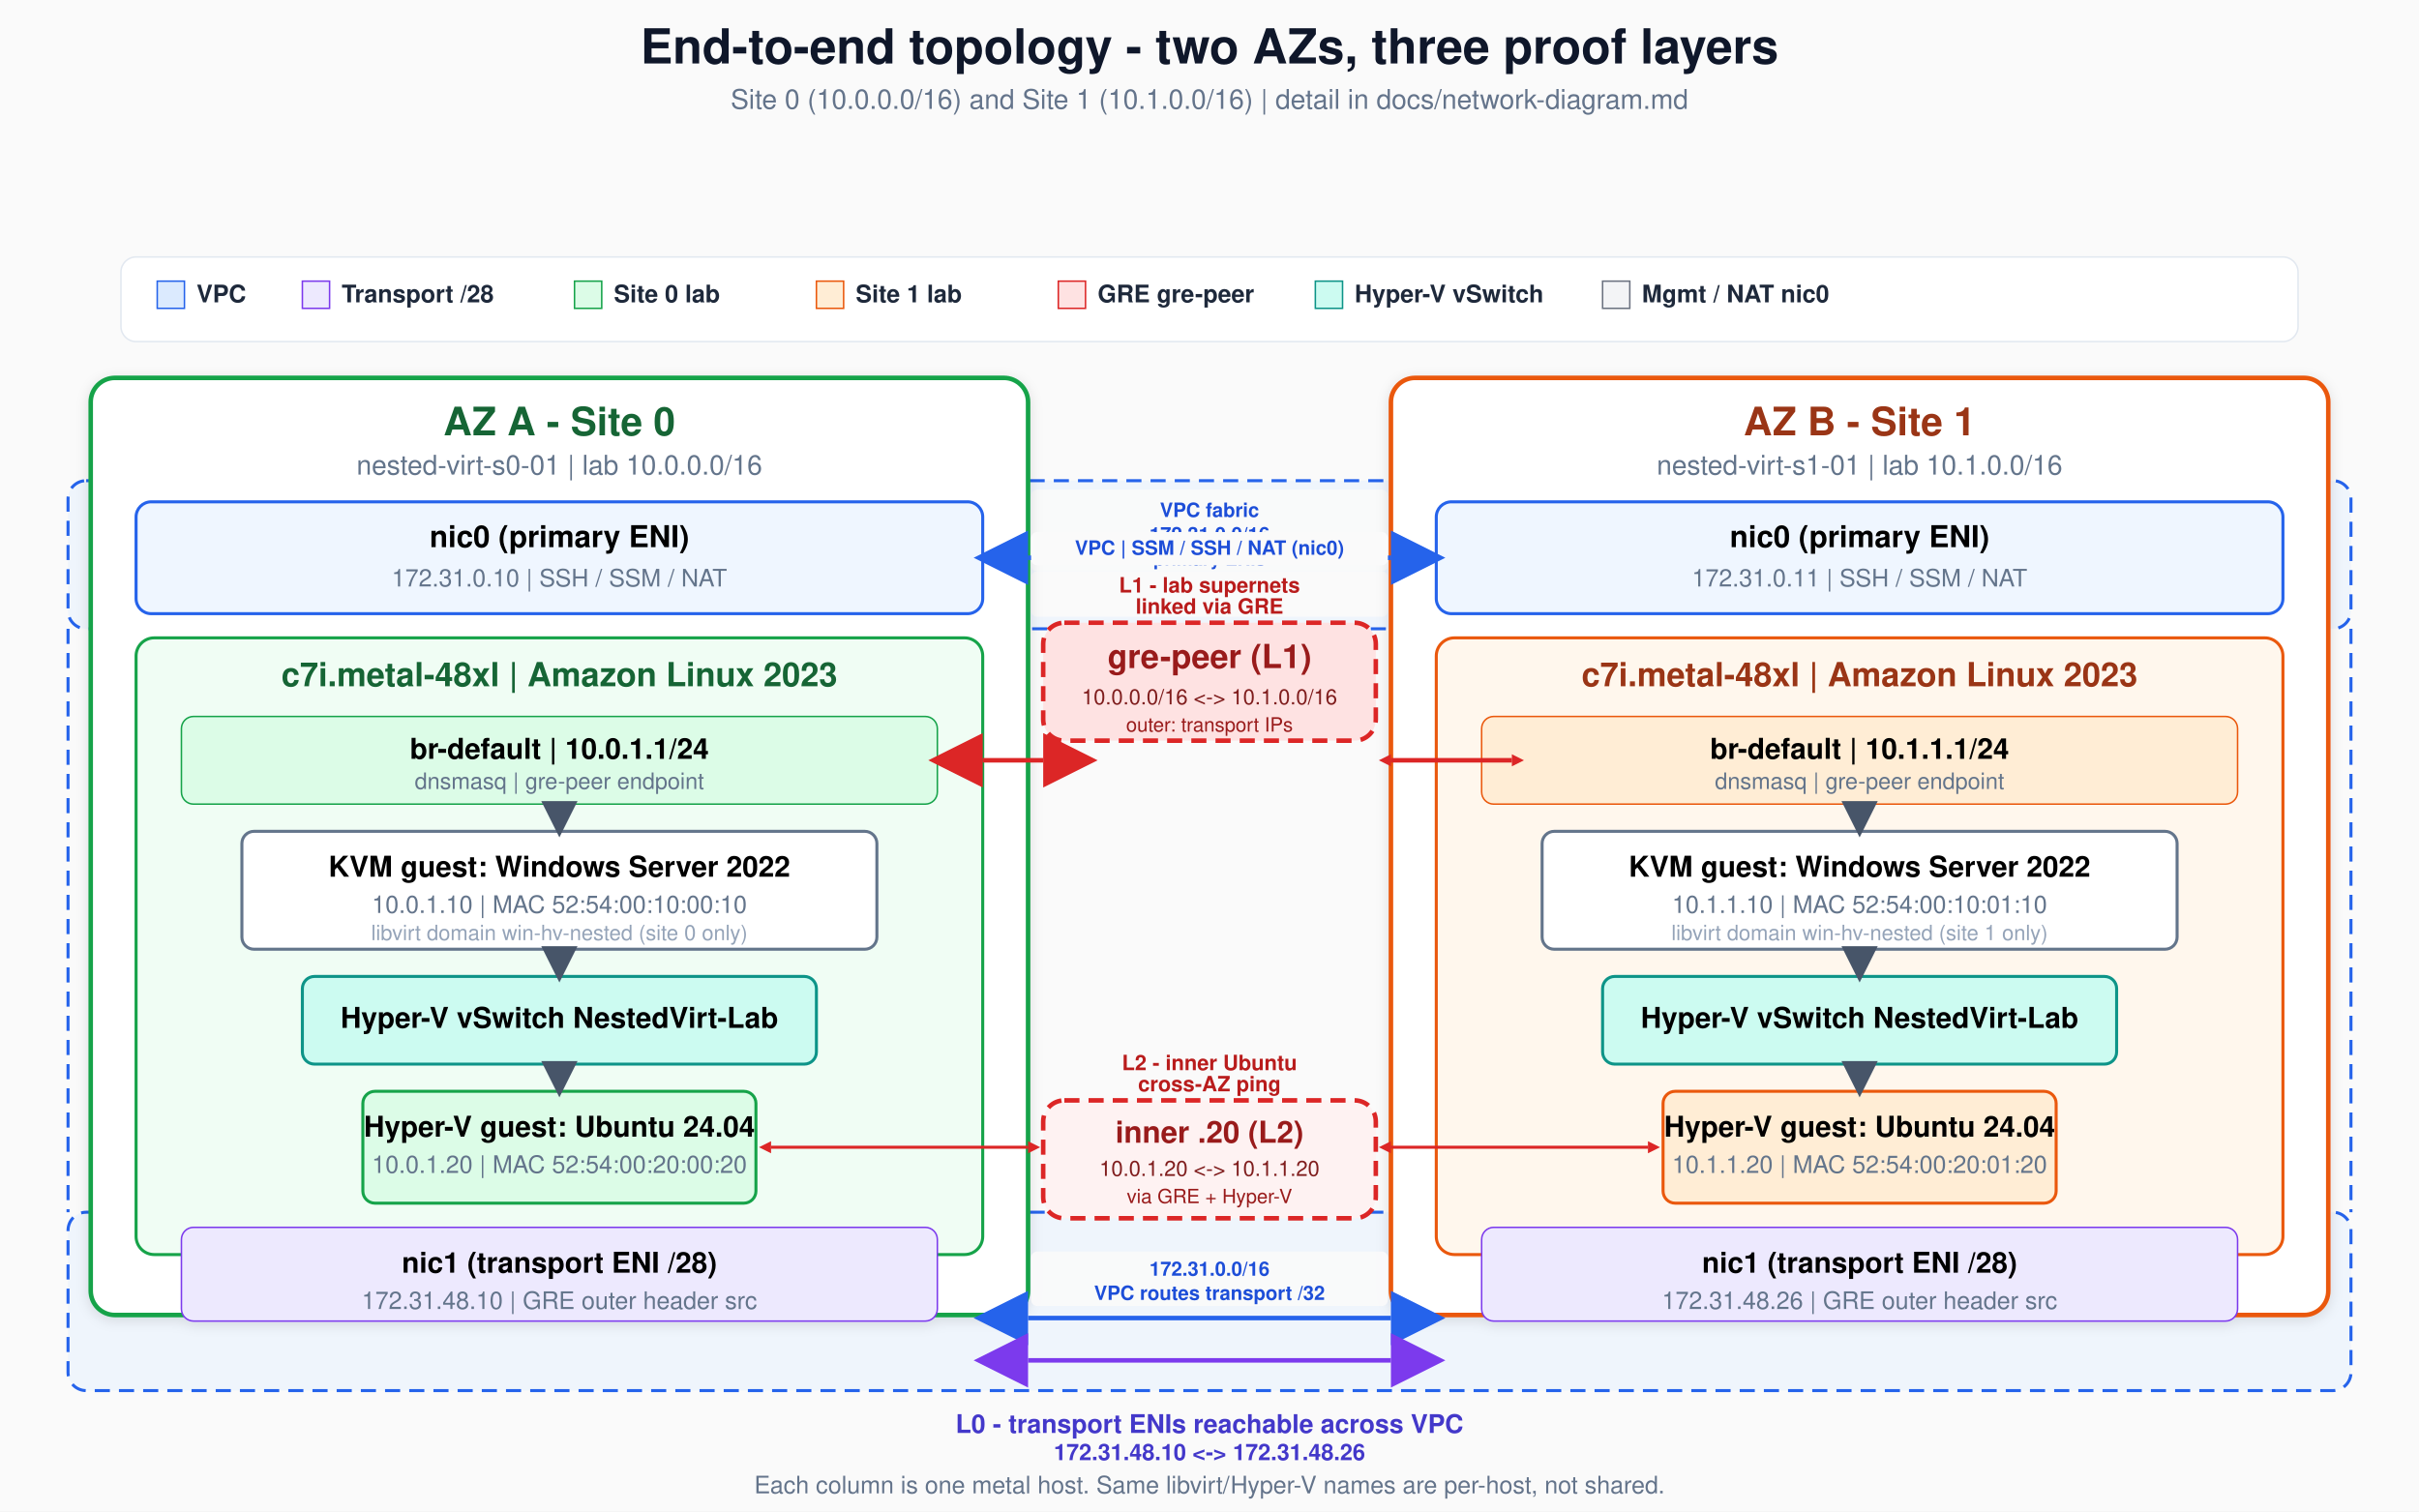
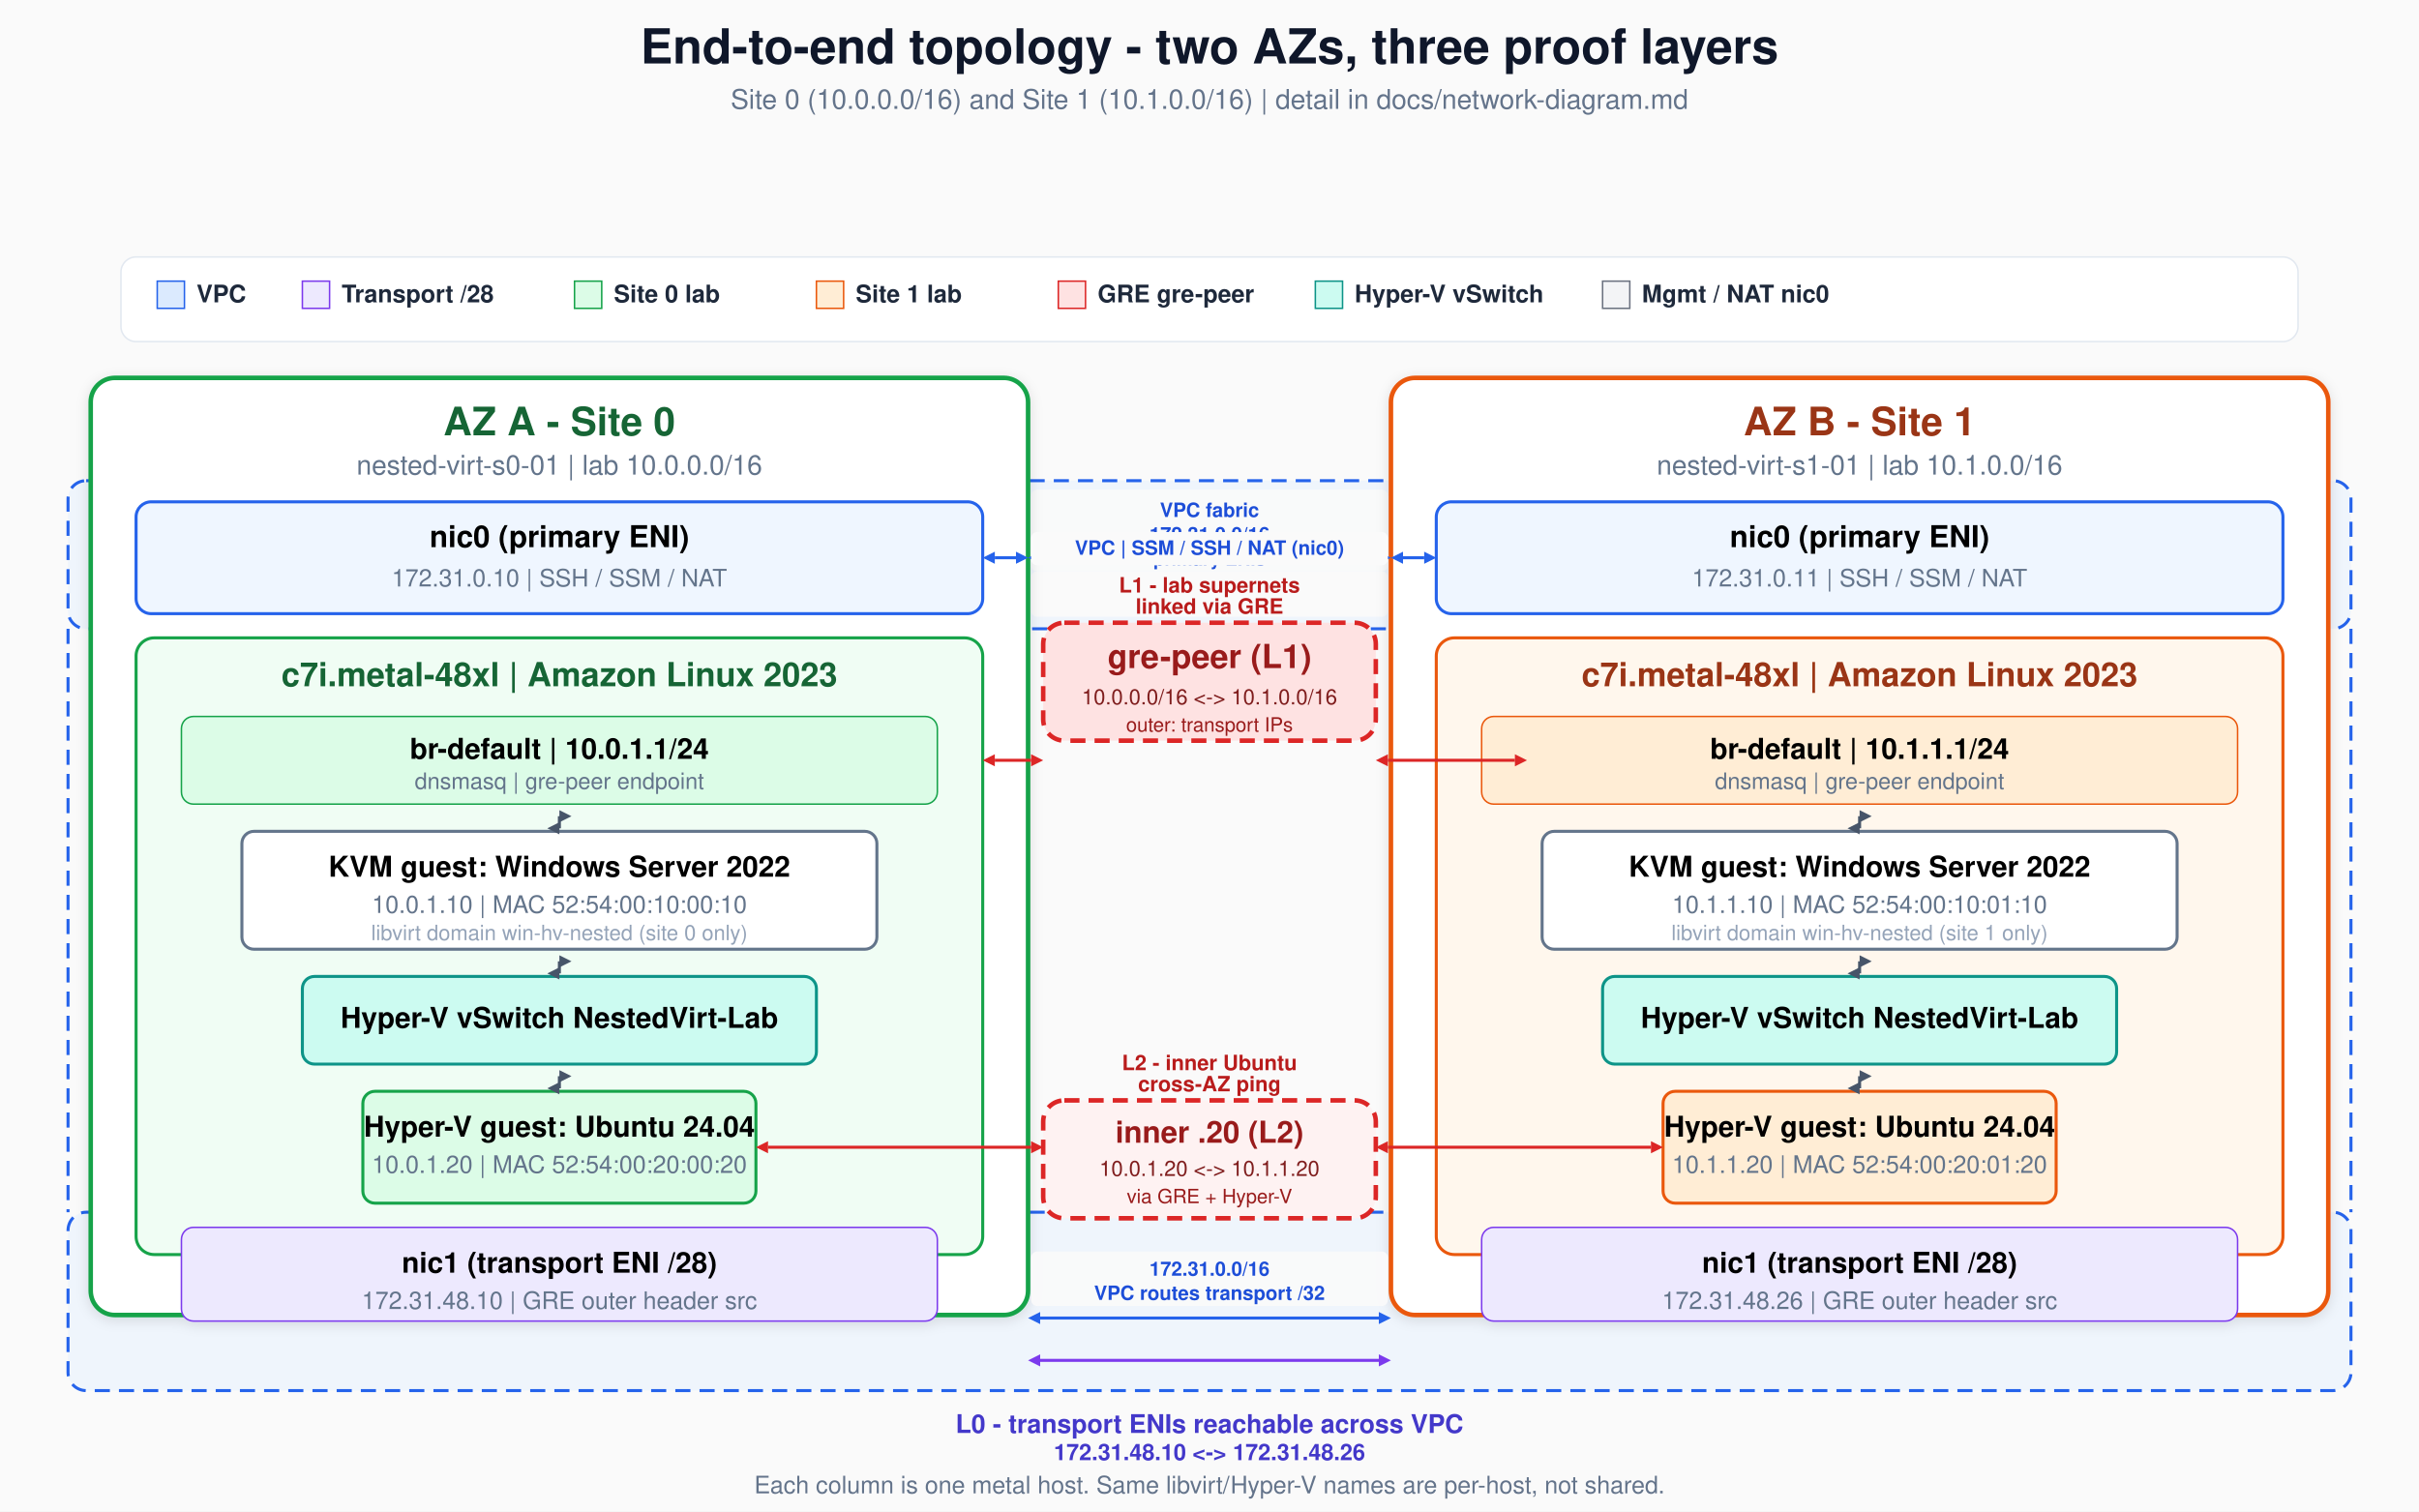
<svg xmlns="http://www.w3.org/2000/svg" viewBox="0 0 1600 1000" font-family="Segoe UI, Helvetica, Arial, sans-serif">
  <defs>
-     <marker id="arrow" markerWidth="12" markerHeight="12" refX="10" refY="6" orient="auto">
-       <path d="M0,0 L12,6 L0,12 Z" fill="#475569" />
+     <marker id="arrow-gray-border-up" markerWidth="8" markerHeight="8" refX="4" refY="8" orient="auto" markerUnits="userSpaceOnUse">
+       <path d="M0,8 L4,0 L8,8 Z" fill="#475569" />
    </marker>
-     <marker id="arrow-purple-right" markerWidth="12" markerHeight="12" refX="0" refY="6" orient="auto">
-       <path d="M0,0 L12,6 L0,12 Z" fill="#7c3aed" />
-     </marker>
-     <marker id="arrow-purple-left" markerWidth="12" markerHeight="12" refX="12" refY="6" orient="auto">
-       <path d="M12,0 L0,6 L12,12 Z" fill="#7c3aed" />
-     </marker>
-     <marker id="arrow-red-right" markerWidth="12" markerHeight="12" refX="0" refY="6" orient="auto">
-       <path d="M0,0 L12,6 L0,12 Z" fill="#dc2626" />
-     </marker>
-     <marker id="arrow-red-left" markerWidth="12" markerHeight="12" refX="12" refY="6" orient="auto">
-       <path d="M12,0 L0,6 L12,12 Z" fill="#dc2626" />
+     <marker id="arrow-gray-border-down" markerWidth="8" markerHeight="8" refX="4" refY="0" orient="auto" markerUnits="userSpaceOnUse">
+       <path d="M0,0 L4,8 L8,0 Z" fill="#475569" />
    </marker>
    <marker id="arrow-red-border-left" markerWidth="8" markerHeight="8" refX="8" refY="4" orient="auto" markerUnits="userSpaceOnUse">
      <path d="M8,0 L0,4 L8,8 Z" fill="#dc2626" />
    </marker>
    <marker id="arrow-red-border-right" markerWidth="8" markerHeight="8" refX="0" refY="4" orient="auto" markerUnits="userSpaceOnUse">
      <path d="M0,0 L8,4 L0,8 Z" fill="#dc2626" />
    </marker>
-     <marker id="arrow-blue-right" markerWidth="12" markerHeight="12" refX="0" refY="6" orient="auto">
-       <path d="M0,0 L12,6 L0,12 Z" fill="#2563eb" />
+     <marker id="arrow-blue-border-left" markerWidth="8" markerHeight="8" refX="8" refY="4" orient="auto" markerUnits="userSpaceOnUse">
+       <path d="M8,0 L0,4 L8,8 Z" fill="#2563eb" />
    </marker>
-     <marker id="arrow-blue-left" markerWidth="12" markerHeight="12" refX="12" refY="6" orient="auto">
-       <path d="M12,0 L0,6 L12,12 Z" fill="#2563eb" />
+     <marker id="arrow-blue-border-right" markerWidth="8" markerHeight="8" refX="0" refY="4" orient="auto" markerUnits="userSpaceOnUse">
+       <path d="M0,0 L8,4 L0,8 Z" fill="#2563eb" />
+     </marker>
+     <marker id="arrow-purple-border-left" markerWidth="8" markerHeight="8" refX="8" refY="4" orient="auto" markerUnits="userSpaceOnUse">
+       <path d="M8,0 L0,4 L8,8 Z" fill="#7c3aed" />
+     </marker>
+     <marker id="arrow-purple-border-right" markerWidth="8" markerHeight="8" refX="0" refY="4" orient="auto" markerUnits="userSpaceOnUse">
+       <path d="M0,0 L8,4 L0,8 Z" fill="#7c3aed" />
    </marker>
    <filter id="shadow" x="-2%" y="-2%" width="104%" height="104%">
      <feDropShadow dx="0" dy="2" stdDeviation="4" flood-opacity="0.12" />
    </filter>
  </defs>
  <rect width="1600" height="1000" fill="#fafafa" />
  <text x="800" y="42" text-anchor="middle" font-size="32" font-weight="700" fill="#0f172a">End-to-end topology - two AZs, three proof layers</text>
  <text x="800" y="72" text-anchor="middle" font-size="18" fill="#64748b">Site 0 (10.0.0.0/16) and Site 1 (10.1.0.0/16) | detail in docs/network-diagram.md</text>
  <g transform="translate(80,170)">
    <rect x="0" y="0" width="1440" height="56" rx="10" fill="#ffffff" stroke="#e2e8f0" />
    <g font-size="16" font-weight="600">
      <rect x="24" y="16" width="18" height="18" fill="#dbeafe" stroke="#2563eb" />
      <text x="50" y="30" fill="#1e293b">VPC</text>
      <rect x="120" y="16" width="18" height="18" fill="#ede9fe" stroke="#7c3aed" />
      <text x="146" y="30" fill="#1e293b">Transport /28</text>
      <rect x="300" y="16" width="18" height="18" fill="#dcfce7" stroke="#16a34a" />
      <text x="326" y="30" fill="#1e293b">Site 0 lab</text>
      <rect x="460" y="16" width="18" height="18" fill="#ffedd5" stroke="#ea580c" />
      <text x="486" y="30" fill="#1e293b">Site 1 lab</text>
      <rect x="620" y="16" width="18" height="18" fill="#fee2e2" stroke="#dc2626" />
      <text x="646" y="30" fill="#1e293b">GRE gre-peer</text>
      <rect x="790" y="16" width="18" height="18" fill="#ccfbf1" stroke="#0d9488" />
      <text x="816" y="30" fill="#1e293b">Hyper-V vSwitch</text>
      <rect x="980" y="16" width="18" height="18" fill="#f3f4f6" stroke="#6b7280" />
      <text x="1006" y="30" fill="#1e293b">Mgmt / NAT nic0</text>
    </g>
  </g>
  <rect x="45" y="318" width="1510" height="98" rx="12" fill="#dbeafe" fill-opacity="0.35" stroke="#2563eb" stroke-width="2" stroke-dasharray="10 6" />
  <rect x="45" y="802" width="1510" height="118" rx="12" fill="#dbeafe" fill-opacity="0.35" stroke="#2563eb" stroke-width="2" stroke-dasharray="10 6" />
  <line x1="45" y1="416" x2="45" y2="802" stroke="#2563eb" stroke-width="2" stroke-dasharray="10 6" />
  <line x1="1555" y1="416" x2="1555" y2="802" stroke="#2563eb" stroke-width="2" stroke-dasharray="10 6" />
  <rect x="682" y="324" width="236" height="54" rx="4" fill="#fafafa" fill-opacity="0.95" />
  <text x="800" y="342" text-anchor="middle" font-size="13" font-weight="700" fill="#1d4ed8">VPC fabric</text>
  <text x="800" y="358" text-anchor="middle" font-size="13" font-weight="700" fill="#1d4ed8">172.31.0.0/16</text>
  <text x="800" y="374" text-anchor="middle" font-size="12" font-weight="600" fill="#1d4ed8">primary ENIs</text>
  <text x="800" y="388" text-anchor="middle" font-size="12" font-weight="600" fill="#1d4ed8">transport ENIs</text>
  <rect x="682" y="378" width="236" height="30" rx="4" fill="#fafafa" />
  <text x="800" y="392" text-anchor="middle" font-size="14" font-weight="700" fill="#b91c1c">L1 - lab supernets</text>
  <text x="800" y="406" text-anchor="middle" font-size="14" font-weight="700" fill="#b91c1c">linked via GRE</text>
  <g transform="translate(690, 412)">
    <rect x="0" y="0" width="220" height="78" rx="14" fill="#fee2e2" stroke="#dc2626" stroke-width="3" stroke-dasharray="10 6" />
    <text x="110" y="30" text-anchor="middle" font-size="22" font-weight="700" fill="#991b1b">gre-peer (L1)</text>
    <text x="110" y="54" text-anchor="middle" font-size="14" fill="#7f1d1d">10.0.0.0/16 &lt;-&gt; 10.1.0.0/16</text>
    <text x="110" y="72" text-anchor="middle" font-size="13" fill="#991b1b">outer: transport IPs</text>
  </g>
  <rect x="682" y="694" width="236" height="30" rx="4" fill="#fafafa" />
  <text x="800" y="708" text-anchor="middle" font-size="14" font-weight="700" fill="#b91c1c">L2 - inner Ubuntu</text>
  <text x="800" y="722" text-anchor="middle" font-size="14" font-weight="700" fill="#b91c1c">cross-AZ ping</text>
  <g transform="translate(690, 728)">
    <rect x="0" y="0" width="220" height="78" rx="14" fill="#fef2f2" stroke="#dc2626" stroke-width="3" stroke-dasharray="10 6" />
    <text x="110" y="28" text-anchor="middle" font-size="20" font-weight="700" fill="#991b1b">inner .20 (L2)</text>
    <text x="110" y="50" text-anchor="middle" font-size="14" fill="#7f1d1d">10.0.1.20 &lt;-&gt; 10.1.1.20</text>
    <text x="110" y="68" text-anchor="middle" font-size="13" fill="#991b1b">via GRE + Hyper-V</text>
  </g>
  <g transform="translate(60,250)" filter="url(#shadow)">
    <rect x="0" y="0" width="620" height="620" rx="16" fill="#ffffff" stroke="#16a34a" stroke-width="3" />
    <text x="310" y="38" text-anchor="middle" font-size="26" font-weight="700" fill="#166534">AZ A - Site 0</text>
    <text x="310" y="64" text-anchor="middle" font-size="18" fill="#64748b">nested-virt-s0-01 | lab 10.0.0.0/16</text>
    <rect x="30" y="82" width="560" height="74" rx="10" fill="#eff6ff" stroke="#2563eb" stroke-width="2" />
    <text x="310" y="112" text-anchor="middle" font-size="20" font-weight="600">nic0 (primary ENI)</text>
    <text x="310" y="138" text-anchor="middle" font-size="16" fill="#64748b">172.31.0.10 | SSH / SSM / NAT</text>
    <rect x="30" y="172" width="560" height="408" rx="12" fill="#f0fdf4" stroke="#16a34a" stroke-width="2" />
    <text x="310" y="204" text-anchor="middle" font-size="22" font-weight="700" fill="#166534">c7i.metal-48xl | Amazon Linux 2023</text>
    <rect x="60" y="224" width="500" height="58" rx="8" fill="#dcfce7" stroke="#16a34a" />
    <text x="310" y="252" text-anchor="middle" font-size="19" font-weight="600">br-default | 10.0.1.1/24</text>
    <text x="310" y="272" text-anchor="middle" font-size="15" fill="#64748b">dnsmasq | gre-peer endpoint</text>
    <rect x="100" y="300" width="420" height="78" rx="8" fill="#ffffff" stroke="#64748b" stroke-width="2" />
    <text x="310" y="330" text-anchor="middle" font-size="19" font-weight="600">KVM guest: Windows Server 2022</text>
    <text x="310" y="354" text-anchor="middle" font-size="16" fill="#64748b">10.0.1.10 | MAC 52:54:00:10:00:10</text>
    <text x="310" y="372" text-anchor="middle" font-size="14" fill="#94a3b8">libvirt domain win-hv-nested (site 0 only)</text>
    <rect x="140" y="396" width="340" height="58" rx="8" fill="#ccfbf1" stroke="#0d9488" stroke-width="2" />
    <text x="310" y="430" text-anchor="middle" font-size="19" font-weight="600">Hyper-V vSwitch NestedVirt-Lab</text>
    <rect x="180" y="472" width="260" height="74" rx="8" fill="#dcfce7" stroke="#16a34a" stroke-width="2" />
    <text x="310" y="502" text-anchor="middle" font-size="19" font-weight="700">Hyper-V guest: Ubuntu 24.04</text>
    <text x="310" y="526" text-anchor="middle" font-size="16" fill="#64748b">10.0.1.20 | MAC 52:54:00:20:00:20</text>
    <rect x="60" y="562" width="500" height="62" rx="8" fill="#ede9fe" stroke="#7c3aed" />
    <text x="310" y="592" text-anchor="middle" font-size="19" font-weight="600">nic1 (transport ENI /28)</text>
    <text x="310" y="616" text-anchor="middle" font-size="16" fill="#64748b">172.31.48.10 | GRE outer header src</text>
-     <line x1="310" y1="282" x2="310" y2="300" stroke="#475569" stroke-width="2" marker-end="url(#arrow)" />
-     <line x1="310" y1="378" x2="310" y2="396" stroke="#475569" stroke-width="2" marker-end="url(#arrow)" />
-     <line x1="310" y1="454" x2="310" y2="472" stroke="#475569" stroke-width="2" marker-end="url(#arrow)" />
+     <line x1="310" y1="290" x2="310" y2="298" stroke="#475569" stroke-width="2" marker-start="url(#arrow-gray-border-up)" marker-end="url(#arrow-gray-border-down)" />
+     <line x1="310" y1="386" x2="310" y2="394" stroke="#475569" stroke-width="2" marker-start="url(#arrow-gray-border-up)" marker-end="url(#arrow-gray-border-down)" />
+     <line x1="310" y1="462" x2="310" y2="470" stroke="#475569" stroke-width="2" marker-start="url(#arrow-gray-border-up)" marker-end="url(#arrow-gray-border-down)" />
  </g>
  <g transform="translate(920,250)" filter="url(#shadow)">
    <rect x="0" y="0" width="620" height="620" rx="16" fill="#ffffff" stroke="#ea580c" stroke-width="3" />
    <text x="310" y="38" text-anchor="middle" font-size="26" font-weight="700" fill="#9a3412">AZ B - Site 1</text>
    <text x="310" y="64" text-anchor="middle" font-size="18" fill="#64748b">nested-virt-s1-01 | lab 10.1.0.0/16</text>
    <rect x="30" y="82" width="560" height="74" rx="10" fill="#eff6ff" stroke="#2563eb" stroke-width="2" />
    <text x="310" y="112" text-anchor="middle" font-size="20" font-weight="600">nic0 (primary ENI)</text>
    <text x="310" y="138" text-anchor="middle" font-size="16" fill="#64748b">172.31.0.11 | SSH / SSM / NAT</text>
    <rect x="30" y="172" width="560" height="408" rx="12" fill="#fff7ed" stroke="#ea580c" stroke-width="2" />
    <text x="310" y="204" text-anchor="middle" font-size="22" font-weight="700" fill="#9a3412">c7i.metal-48xl | Amazon Linux 2023</text>
    <rect x="60" y="224" width="500" height="58" rx="8" fill="#ffedd5" stroke="#ea580c" />
    <text x="310" y="252" text-anchor="middle" font-size="19" font-weight="600">br-default | 10.1.1.1/24</text>
    <text x="310" y="272" text-anchor="middle" font-size="15" fill="#64748b">dnsmasq | gre-peer endpoint</text>
    <rect x="100" y="300" width="420" height="78" rx="8" fill="#ffffff" stroke="#64748b" stroke-width="2" />
    <text x="310" y="330" text-anchor="middle" font-size="19" font-weight="600">KVM guest: Windows Server 2022</text>
    <text x="310" y="354" text-anchor="middle" font-size="16" fill="#64748b">10.1.1.10 | MAC 52:54:00:10:01:10</text>
    <text x="310" y="372" text-anchor="middle" font-size="14" fill="#94a3b8">libvirt domain win-hv-nested (site 1 only)</text>
    <rect x="140" y="396" width="340" height="58" rx="8" fill="#ccfbf1" stroke="#0d9488" stroke-width="2" />
    <text x="310" y="430" text-anchor="middle" font-size="19" font-weight="600">Hyper-V vSwitch NestedVirt-Lab</text>
    <rect x="180" y="472" width="260" height="74" rx="8" fill="#ffedd5" stroke="#ea580c" stroke-width="2" />
    <text x="310" y="502" text-anchor="middle" font-size="19" font-weight="700">Hyper-V guest: Ubuntu 24.04</text>
    <text x="310" y="526" text-anchor="middle" font-size="16" fill="#64748b">10.1.1.20 | MAC 52:54:00:20:01:20</text>
    <rect x="60" y="562" width="500" height="62" rx="8" fill="#ede9fe" stroke="#7c3aed" />
    <text x="310" y="592" text-anchor="middle" font-size="19" font-weight="600">nic1 (transport ENI /28)</text>
    <text x="310" y="616" text-anchor="middle" font-size="16" fill="#64748b">172.31.48.26 | GRE outer header src</text>
-     <line x1="310" y1="282" x2="310" y2="300" stroke="#475569" stroke-width="2" marker-end="url(#arrow)" />
-     <line x1="310" y1="378" x2="310" y2="396" stroke="#475569" stroke-width="2" marker-end="url(#arrow)" />
-     <line x1="310" y1="454" x2="310" y2="472" stroke="#475569" stroke-width="2" marker-end="url(#arrow)" />
+     <line x1="310" y1="290" x2="310" y2="298" stroke="#475569" stroke-width="2" marker-start="url(#arrow-gray-border-up)" marker-end="url(#arrow-gray-border-down)" />
+     <line x1="310" y1="386" x2="310" y2="394" stroke="#475569" stroke-width="2" marker-start="url(#arrow-gray-border-up)" marker-end="url(#arrow-gray-border-down)" />
+     <line x1="310" y1="462" x2="310" y2="470" stroke="#475569" stroke-width="2" marker-start="url(#arrow-gray-border-up)" marker-end="url(#arrow-gray-border-down)" />
  </g>
-   <line x1="650" y1="369" x2="680" y2="369" stroke="#2563eb" stroke-width="3" />
-   <line x1="680" y1="369" x2="920" y2="369" stroke="#2563eb" stroke-width="3" marker-start="url(#arrow-blue-left)" marker-end="url(#arrow-blue-right)" />
-   <line x1="920" y1="369" x2="950" y2="369" stroke="#2563eb" stroke-width="3" />
+   <line x1="658" y1="369" x2="672" y2="369" stroke="#2563eb" stroke-width="2" marker-start="url(#arrow-blue-border-left)" marker-end="url(#arrow-blue-border-right)" />
+   <line x1="688" y1="369" x2="912" y2="369" stroke="#2563eb" stroke-width="2" marker-start="url(#arrow-blue-border-left)" marker-end="url(#arrow-blue-border-right)" />
+   <line x1="928" y1="369" x2="942" y2="369" stroke="#2563eb" stroke-width="2" marker-start="url(#arrow-blue-border-left)" marker-end="url(#arrow-blue-border-right)" />
  <rect x="682" y="352" width="236" height="22" rx="4" fill="#fafafa" />
  <text x="800" y="367" text-anchor="middle" font-size="13" font-weight="700" fill="#1d4ed8">VPC | SSM / SSH / NAT (nic0)</text>
-   <line x1="650" y1="503" x2="690" y2="503" stroke="#dc2626" stroke-width="3" marker-start="url(#arrow-red-left)" marker-end="url(#arrow-red-right)" />
-   <line x1="920" y1="503" x2="1000" y2="503" stroke="#dc2626" stroke-width="3" marker-start="url(#arrow-red-border-left)" marker-end="url(#arrow-red-border-right)" />
-   <line x1="510" y1="759" x2="680" y2="759" stroke="#dc2626" stroke-width="2" marker-start="url(#arrow-red-border-left)" marker-end="url(#arrow-red-border-right)" />
-   <line x1="920" y1="759" x2="1090" y2="759" stroke="#dc2626" stroke-width="2" marker-start="url(#arrow-red-border-left)" marker-end="url(#arrow-red-border-right)" />
-   <line x1="680" y1="872" x2="920" y2="872" stroke="#2563eb" stroke-width="3" marker-start="url(#arrow-blue-left)" marker-end="url(#arrow-blue-right)" />
+   <line x1="658" y1="503" x2="682" y2="503" stroke="#dc2626" stroke-width="2" marker-start="url(#arrow-red-border-left)" marker-end="url(#arrow-red-border-right)" />
+   <line x1="918" y1="503" x2="1002" y2="503" stroke="#dc2626" stroke-width="2" marker-start="url(#arrow-red-border-left)" marker-end="url(#arrow-red-border-right)" />
+   <line x1="508" y1="759" x2="682" y2="759" stroke="#dc2626" stroke-width="2" marker-start="url(#arrow-red-border-left)" marker-end="url(#arrow-red-border-right)" />
+   <line x1="918" y1="759" x2="1092" y2="759" stroke="#dc2626" stroke-width="2" marker-start="url(#arrow-red-border-left)" marker-end="url(#arrow-red-border-right)" />
+   <line x1="688" y1="872" x2="912" y2="872" stroke="#2563eb" stroke-width="2" marker-start="url(#arrow-blue-border-left)" marker-end="url(#arrow-blue-border-right)" />
  <rect x="682" y="828" width="236" height="36" rx="4" fill="#fafafa" fill-opacity="0.95" />
  <text x="800" y="844" text-anchor="middle" font-size="13" font-weight="700" fill="#1d4ed8">172.31.0.0/16</text>
  <text x="800" y="860" text-anchor="middle" font-size="13" font-weight="700" fill="#1d4ed8">VPC routes transport /32</text>
-   <line x1="680" y1="900" x2="920" y2="900" stroke="#7c3aed" stroke-width="3" marker-start="url(#arrow-purple-left)" marker-end="url(#arrow-purple-right)" />
+   <line x1="688" y1="900" x2="912" y2="900" stroke="#7c3aed" stroke-width="2" marker-start="url(#arrow-purple-border-left)" marker-end="url(#arrow-purple-border-right)" />
  <text x="800" y="948" text-anchor="middle" font-size="17" font-weight="700" fill="#4338ca">L0 - transport ENIs reachable across VPC</text>
  <text x="800" y="966" text-anchor="middle" font-size="15" font-weight="600" fill="#4338ca">172.31.48.10 &lt;-&gt; 172.31.48.26</text>
  <text x="800" y="988" text-anchor="middle" font-size="16" fill="#64748b">Each column is one metal host. Same libvirt/Hyper-V names are per-host, not shared.</text>
</svg>
